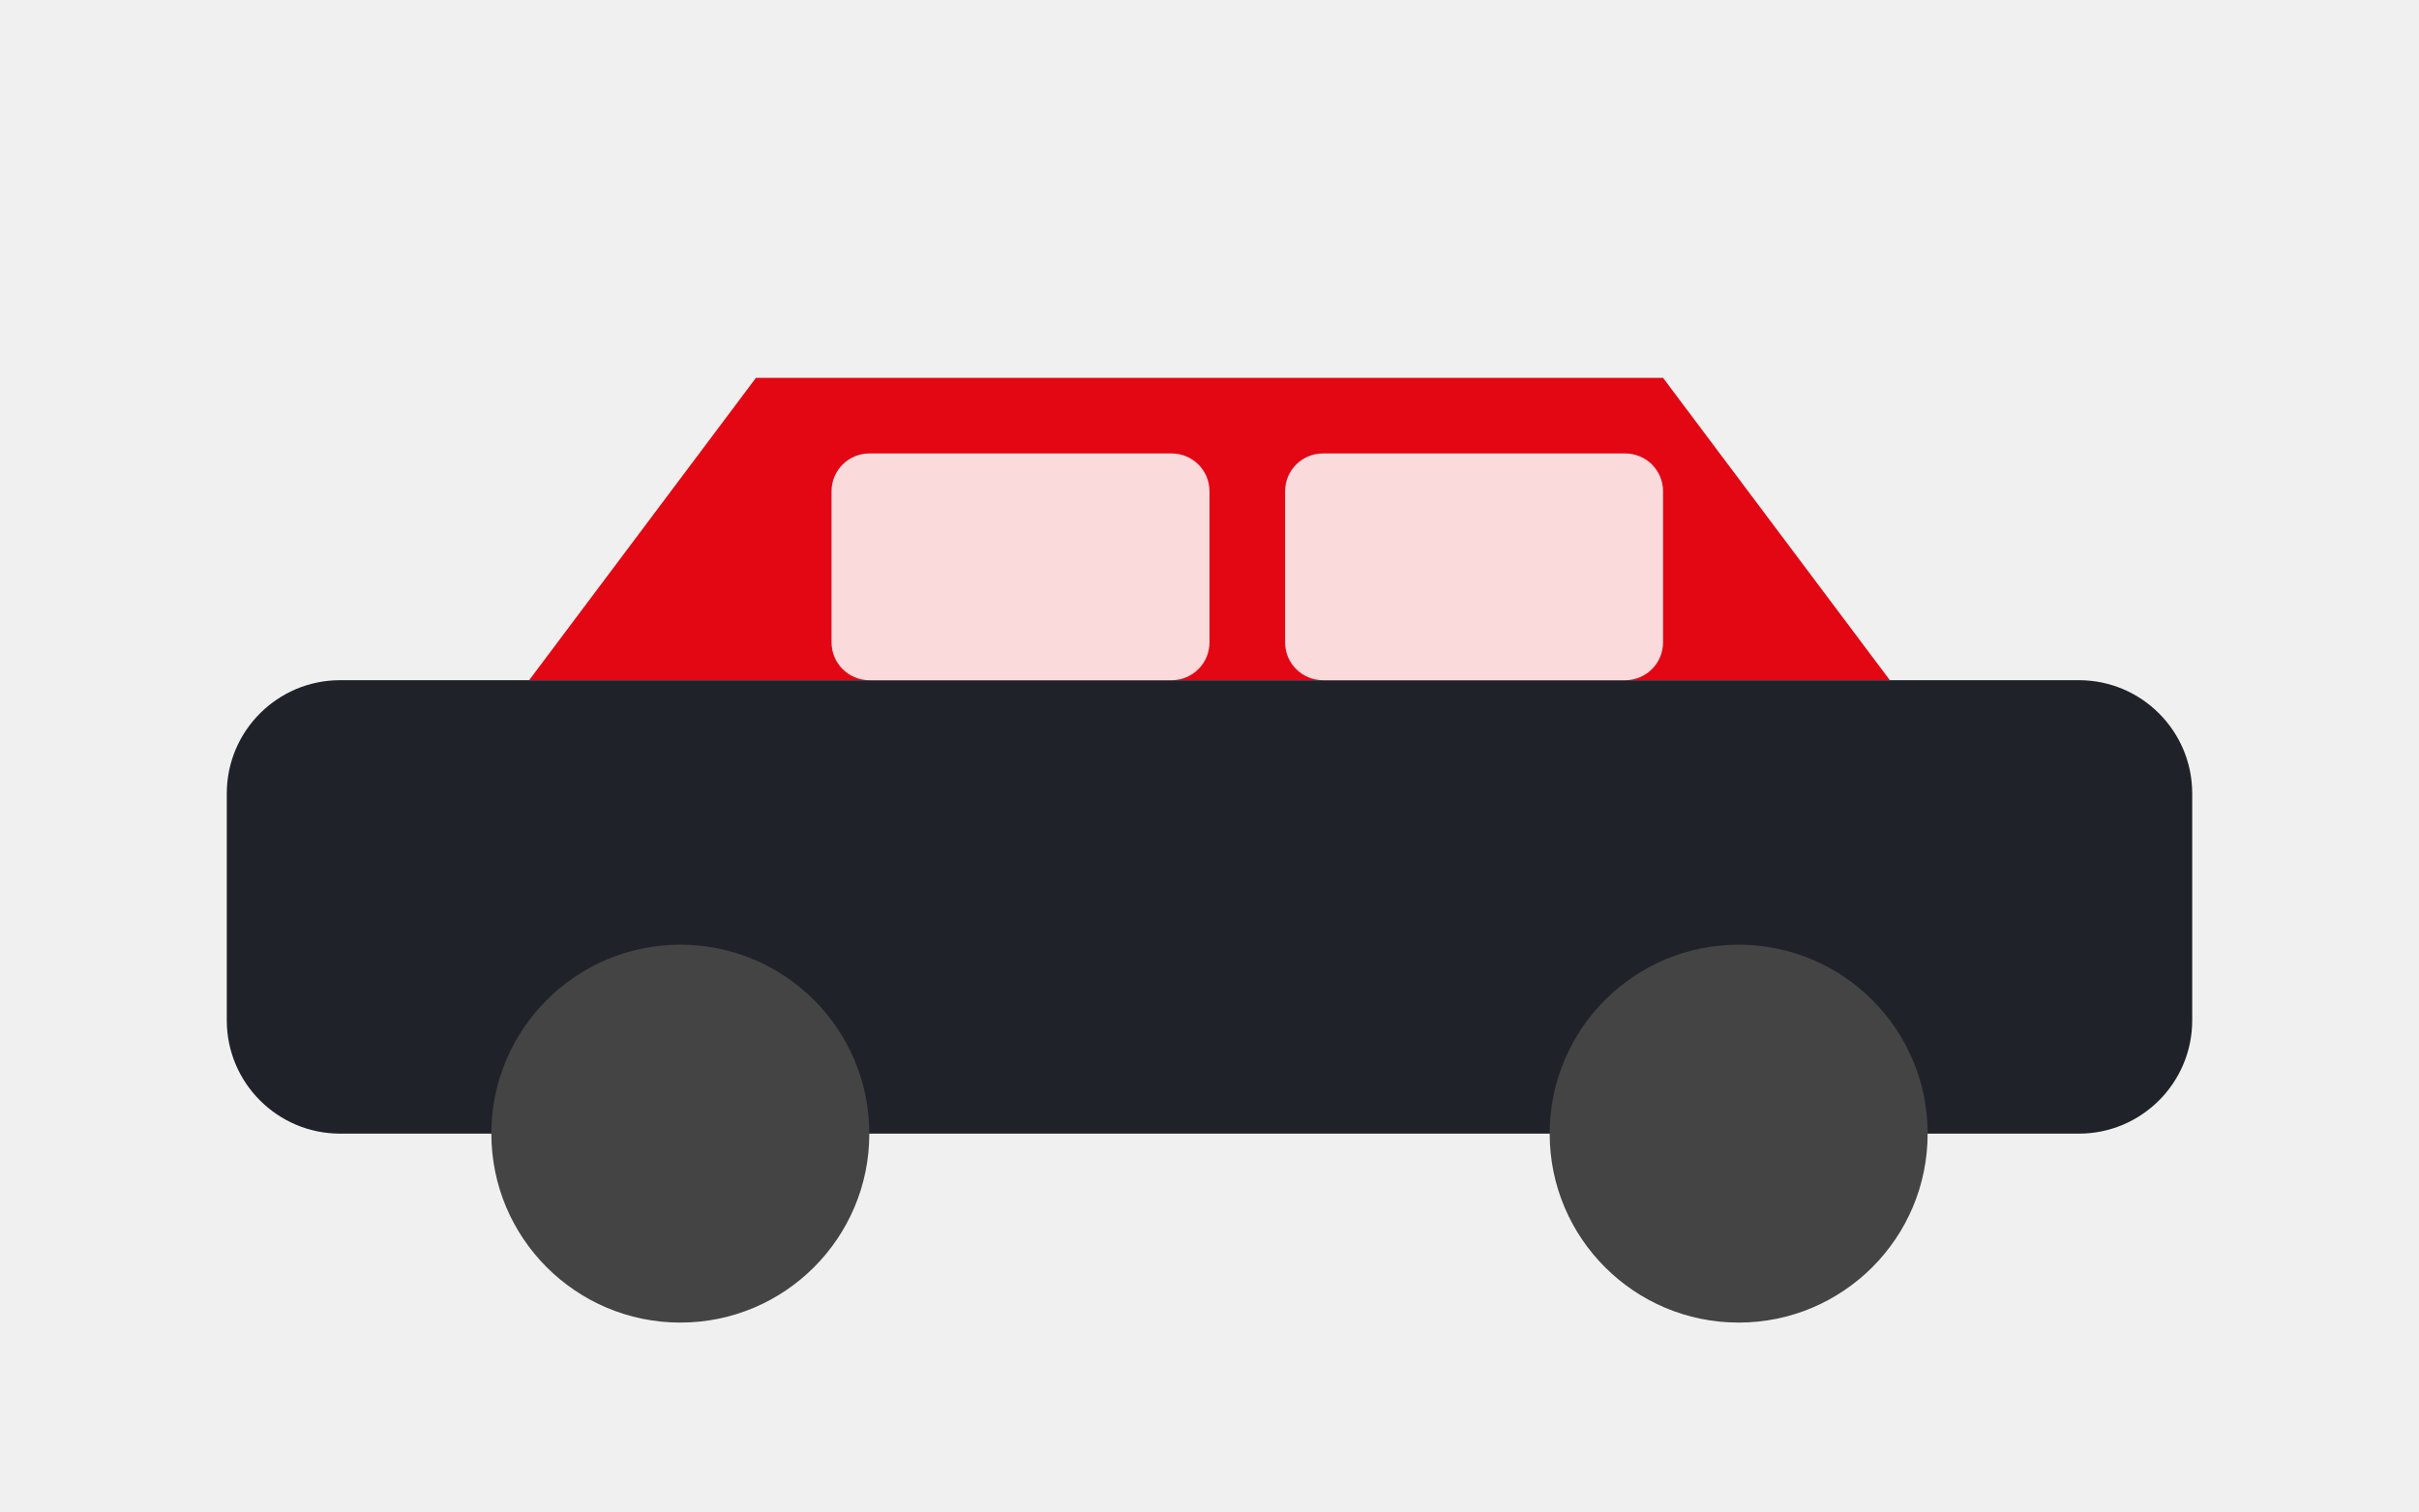
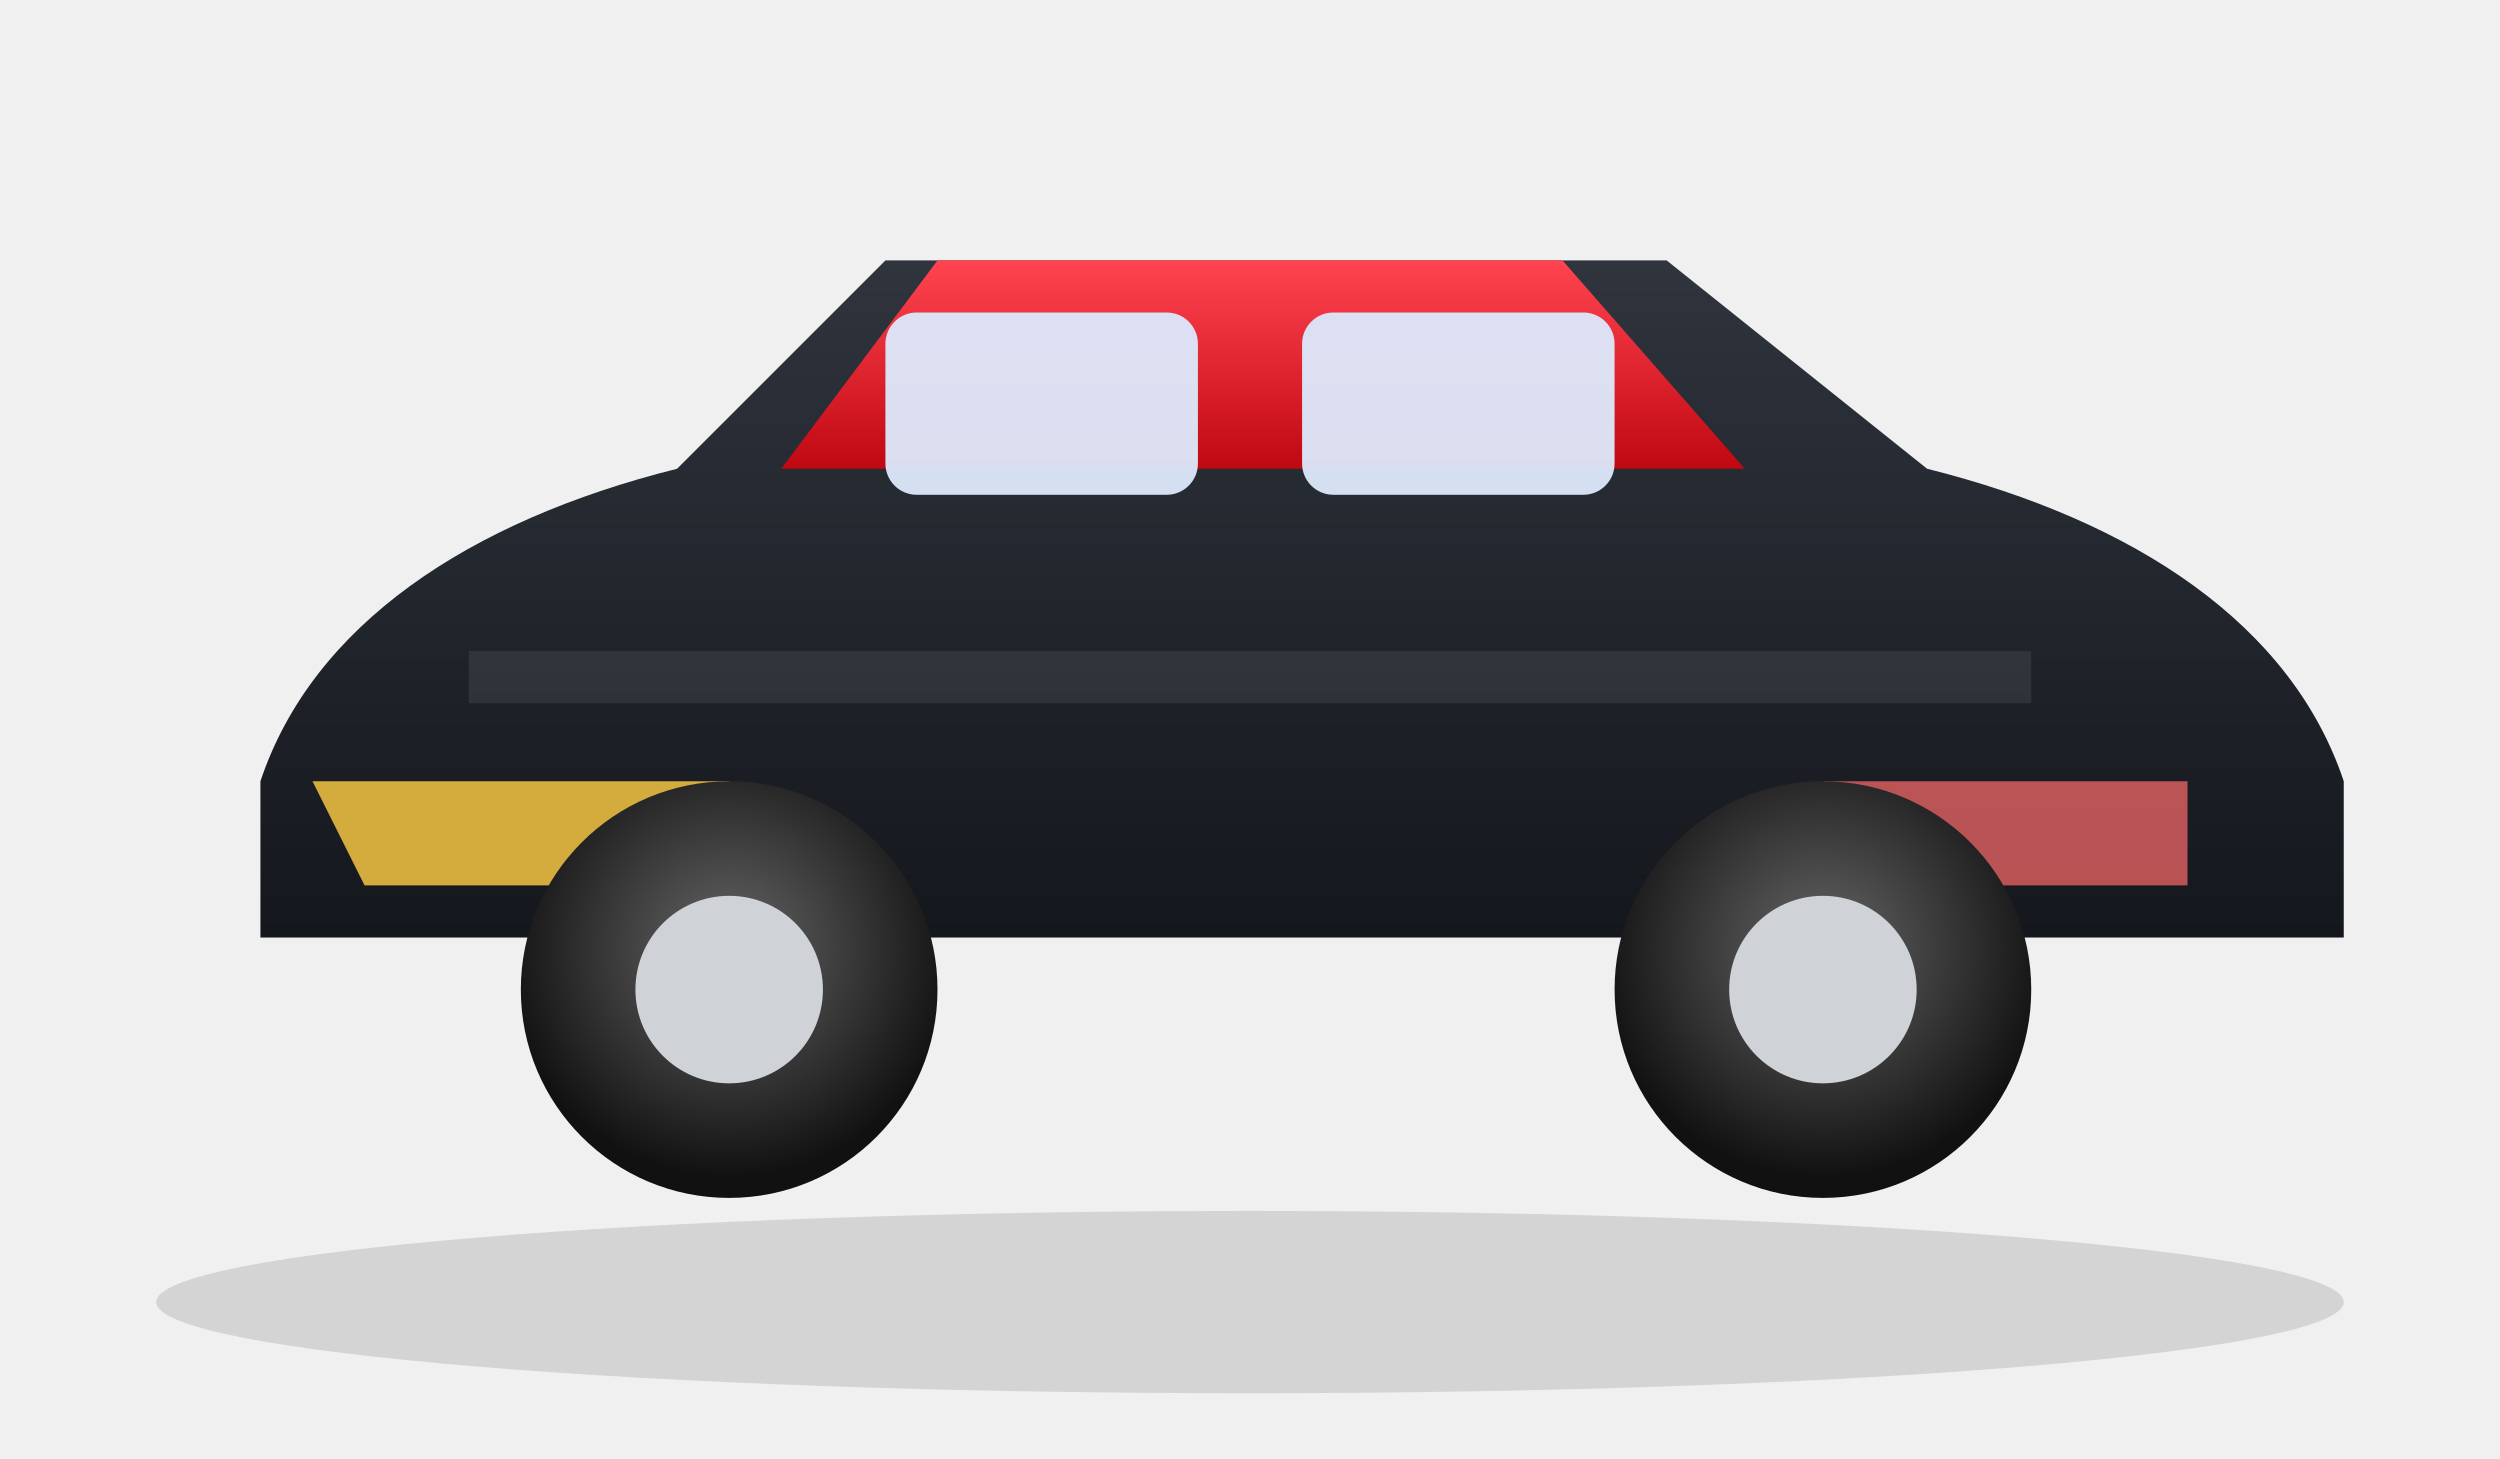
- <svg xmlns="http://www.w3.org/2000/svg" viewBox="0 0 64 40" width="128" height="80">
-   <rect x="6" y="18" width="52" height="12" rx="3" fill="#1f2329" />
-   <path d="M14 18 20 10h24l6 8" fill="#e30613" />
-   <circle cx="18" cy="30" r="5" fill="#444" />
-   <circle cx="46" cy="30" r="5" fill="#444" />
-   <rect x="22" y="12" width="10" height="6" rx="1" fill="#fff" opacity=".85" />
-   <rect x="34" y="12" width="10" height="6" rx="1" fill="#fff" opacity=".85" />
+ <svg xmlns="http://www.w3.org/2000/svg" viewBox="0 0 96 56" width="192" height="112">
+   <defs>
+     <linearGradient id="sBody" x1="0" y1="0" x2="0" y2="1">
+       <stop offset="0%" stop-color="#2f343d" />
+       <stop offset="100%" stop-color="#14171c" />
+     </linearGradient>
+     <linearGradient id="sRoof" x1="0" y1="0" x2="0" y2="1">
+       <stop offset="0%" stop-color="#ff4450" />
+       <stop offset="100%" stop-color="#c00812" />
+     </linearGradient>
+     <radialGradient id="sTire" cx="50%" cy="40%" r="55%">
+       <stop offset="0%" stop-color="#666" />
+       <stop offset="100%" stop-color="#111" />
+     </radialGradient>
+   </defs>
+   <ellipse cx="48" cy="50" rx="42" ry="3.5" fill="#000" opacity=".12" />
+   <path d="M10 30c2-6 8-10 16-12l8-8h30l10 8c8 2 14 6 16 12v6H10z" fill="url(#sBody)" />
+   <path d="M30 18l6-8h24l7 8H30z" fill="url(#sRoof)" />
+   <rect x="34" y="12" width="12" height="7" rx="1.2" fill="#dce9fb" opacity=".95" />
+   <rect x="50" y="12" width="12" height="7" rx="1.2" fill="#dce9fb" opacity=".95" />
+   <path d="M12 30h16v4H14z" fill="#f5c542" opacity=".85" />
+   <path d="M70 30h14v4h-12z" fill="#ff6b6b" opacity=".7" />
+   <circle cx="28" cy="38" r="8" fill="url(#sTire)" />
+   <circle cx="28" cy="38" r="3.6" fill="#cfd3d8" />
+   <circle cx="70" cy="38" r="8" fill="url(#sTire)" />
+   <circle cx="70" cy="38" r="3.6" fill="#cfd3d8" />
+   <path d="M18 26h60" stroke="#fff" stroke-opacity=".08" stroke-width="2" />
</svg>
